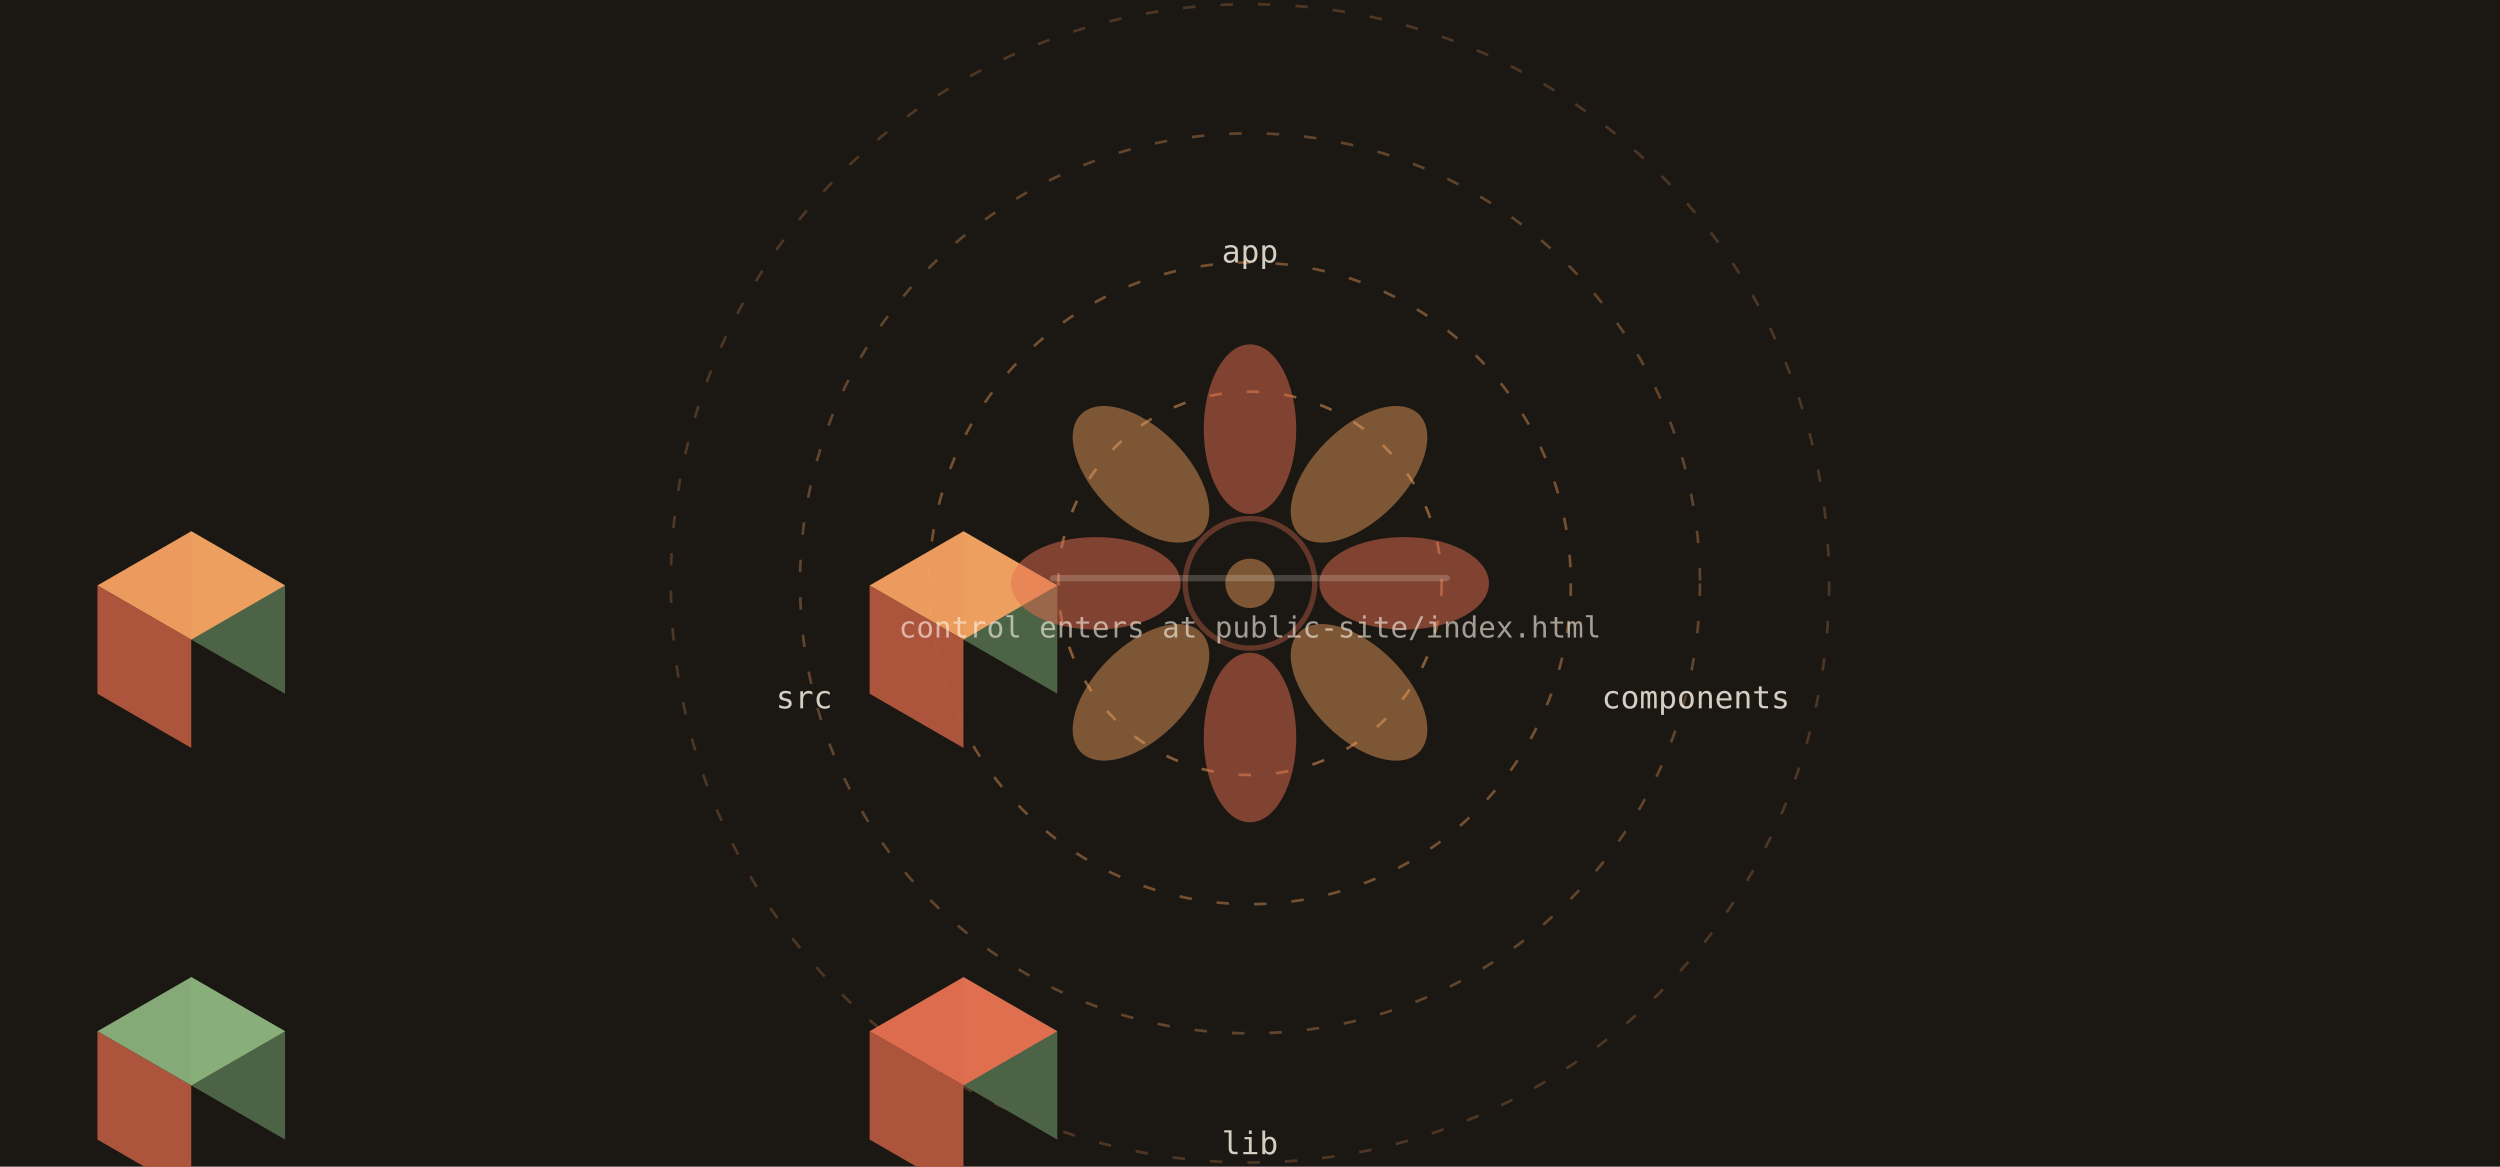
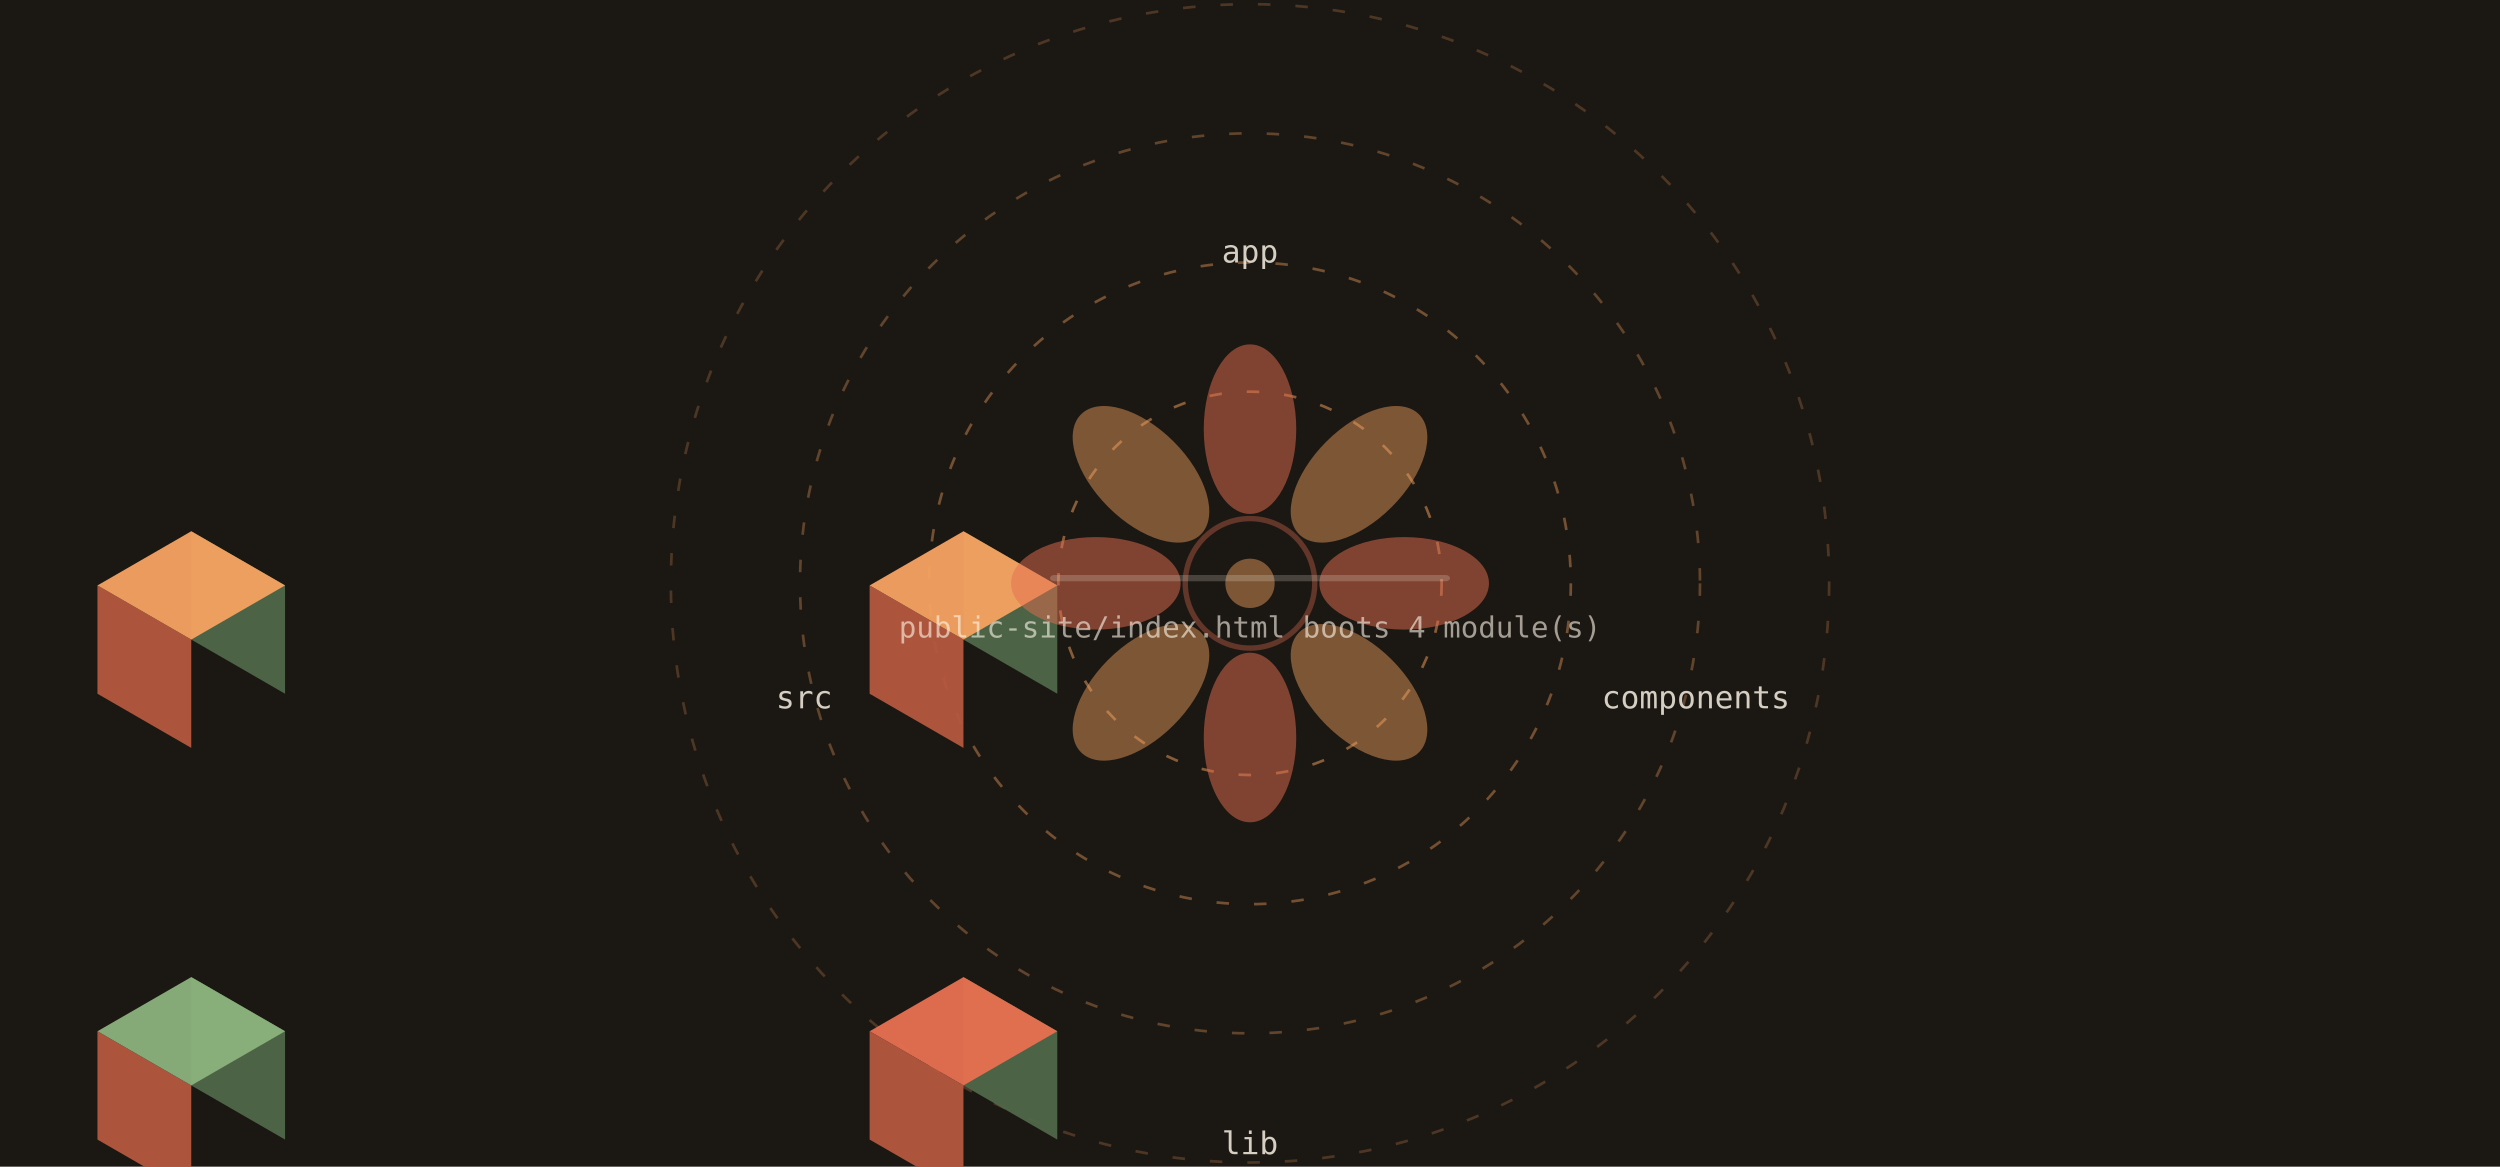
<svg xmlns="http://www.w3.org/2000/svg" viewBox="0 0 1200 560" width="1200" height="560" role="img" aria-label="YouState workflow">
  <rect width="1200" height="560" fill="#1b1712" />
  <defs>
    <linearGradient id="gk" x1="0" y1="0" x2="1" y2="1">
      <stop offset="0%" stop-color="#f4a261" />
      <stop offset="100%" stop-color="#e76f51" />
    </linearGradient>
  </defs>
  <circle cx="600.00" cy="280.00" r="92.00" fill="none" stroke="rgba(244,162,97,0.500)" stroke-width="1.30" opacity="1.00" stroke-dasharray="6 12" />
  <circle cx="600.00" cy="280.00" r="154.00" fill="none" stroke="rgba(244,162,97,0.410)" stroke-width="1.30" opacity="1.00" stroke-dasharray="6 12" />
  <circle cx="600.00" cy="280.00" r="216.00" fill="none" stroke="rgba(244,162,97,0.320)" stroke-width="1.30" opacity="1.00" stroke-dasharray="6 12" />
  <circle cx="600.00" cy="280.00" r="278.00" fill="none" stroke="rgba(244,162,97,0.230)" stroke-width="1.30" opacity="1.00" stroke-dasharray="6 12" />
  <polygon points="462.46,307.00 507.49,333.00 507.49,281.00 462.46,255.00" fill="#506748" opacity="0.95" />
  <polygon points="417.42,333.00 462.46,359.00 462.46,307.00 417.42,281.00" fill="#b4573f" opacity="0.95" />
  <polygon points="462.46,255.00 507.49,281.00 462.46,307.00 417.42,281.00" fill="#f4a261" opacity="0.95" />
  <text x="600" y="126" font-family="ui-monospace,Menlo,monospace" font-size="15" fill="rgba(253,246,233,0.820)" text-anchor="middle">app</text>
  <polygon points="462.46,521.00 507.49,547.00 507.49,495.00 462.46,469.00" fill="#506748" opacity="0.95" />
  <polygon points="417.42,547.00 462.46,573.00 462.46,521.00 417.42,495.00" fill="#b4573f" opacity="0.95" />
  <polygon points="462.46,469.00 507.49,495.00 462.46,521.00 417.42,495.00" fill="#e76f51" opacity="0.95" />
  <text x="814" y="340" font-family="ui-monospace,Menlo,monospace" font-size="15" fill="rgba(253,246,233,0.820)" text-anchor="middle">components</text>
  <polygon points="91.80,521.00 136.83,547.00 136.83,495.00 91.80,469.00" fill="#506748" opacity="0.95" />
  <polygon points="46.77,547.00 91.80,573.00 91.80,521.00 46.77,495.00" fill="#b4573f" opacity="0.95" />
  <polygon points="91.80,469.00 136.83,495.00 91.80,521.00 46.77,495.00" fill="#8ab17d" opacity="0.95" />
  <text x="600" y="554" font-family="ui-monospace,Menlo,monospace" font-size="15" fill="rgba(253,246,233,0.820)" text-anchor="middle">lib</text>
  <polygon points="91.80,307.00 136.83,333.00 136.83,281.00 91.80,255.00" fill="#506748" opacity="0.95" />
  <polygon points="46.77,333.00 91.80,359.00 91.80,307.00 46.77,281.00" fill="#b4573f" opacity="0.95" />
  <polygon points="91.80,255.00 136.83,281.00 91.80,307.00 46.77,281.00" fill="#f4a261" opacity="0.95" />
  <text x="386" y="340" font-family="ui-monospace,Menlo,monospace" font-size="15" fill="rgba(253,246,233,0.820)" text-anchor="middle">src</text>
  <ellipse cx="600.00" cy="206.00" rx="22.20" ry="40.70" fill="rgba(231,111,81,0.500)" opacity="1.00" transform="rotate(0.0 600.00 206.00)" />
  <ellipse cx="652.33" cy="227.67" rx="22.20" ry="40.70" fill="rgba(244,162,97,0.450)" opacity="1.00" transform="rotate(45.0 652.33 227.67)" />
  <ellipse cx="674.00" cy="280.00" rx="22.20" ry="40.70" fill="rgba(231,111,81,0.500)" opacity="1.00" transform="rotate(90.0 674.00 280.00)" />
  <ellipse cx="652.33" cy="332.33" rx="22.20" ry="40.70" fill="rgba(244,162,97,0.450)" opacity="1.00" transform="rotate(135.0 652.33 332.33)" />
  <ellipse cx="600.00" cy="354.00" rx="22.20" ry="40.70" fill="rgba(231,111,81,0.500)" opacity="1.00" transform="rotate(180.0 600.00 354.00)" />
  <ellipse cx="547.67" cy="332.33" rx="22.20" ry="40.70" fill="rgba(244,162,97,0.450)" opacity="1.00" transform="rotate(225.0 547.67 332.33)" />
  <ellipse cx="526.00" cy="280.00" rx="22.20" ry="40.70" fill="rgba(231,111,81,0.500)" opacity="1.00" transform="rotate(270.0 526.00 280.00)" />
  <ellipse cx="547.67" cy="227.67" rx="22.20" ry="40.70" fill="rgba(244,162,97,0.450)" opacity="1.00" transform="rotate(315.0 547.67 227.67)" />
  <circle cx="600.00" cy="280.00" r="31.08" fill="none" stroke="rgba(231,111,81,0.500)" stroke-width="2.59" opacity="0.70" />
  <circle cx="600.00" cy="280.00" r="11.84" fill="rgba(244,162,97,0.450)" opacity="1.00" />
  <rect x="504.00" y="276.00" width="192.00" height="3.00" rx="2.00" fill="rgba(253,246,233,0.200)" opacity="1.00" />
-   <text x="600" y="306" font-family="ui-monospace,Menlo,monospace" font-size="14" fill="rgba(253,246,233,0.600)" text-anchor="middle">control enters at public-site/index.html</text>
+   <text x="600" y="306" font-family="ui-monospace,Menlo,monospace" font-size="14" fill="rgba(253,246,233,0.600)" text-anchor="middle">public-site/index.html boots 4 module(s)</text>
</svg>
